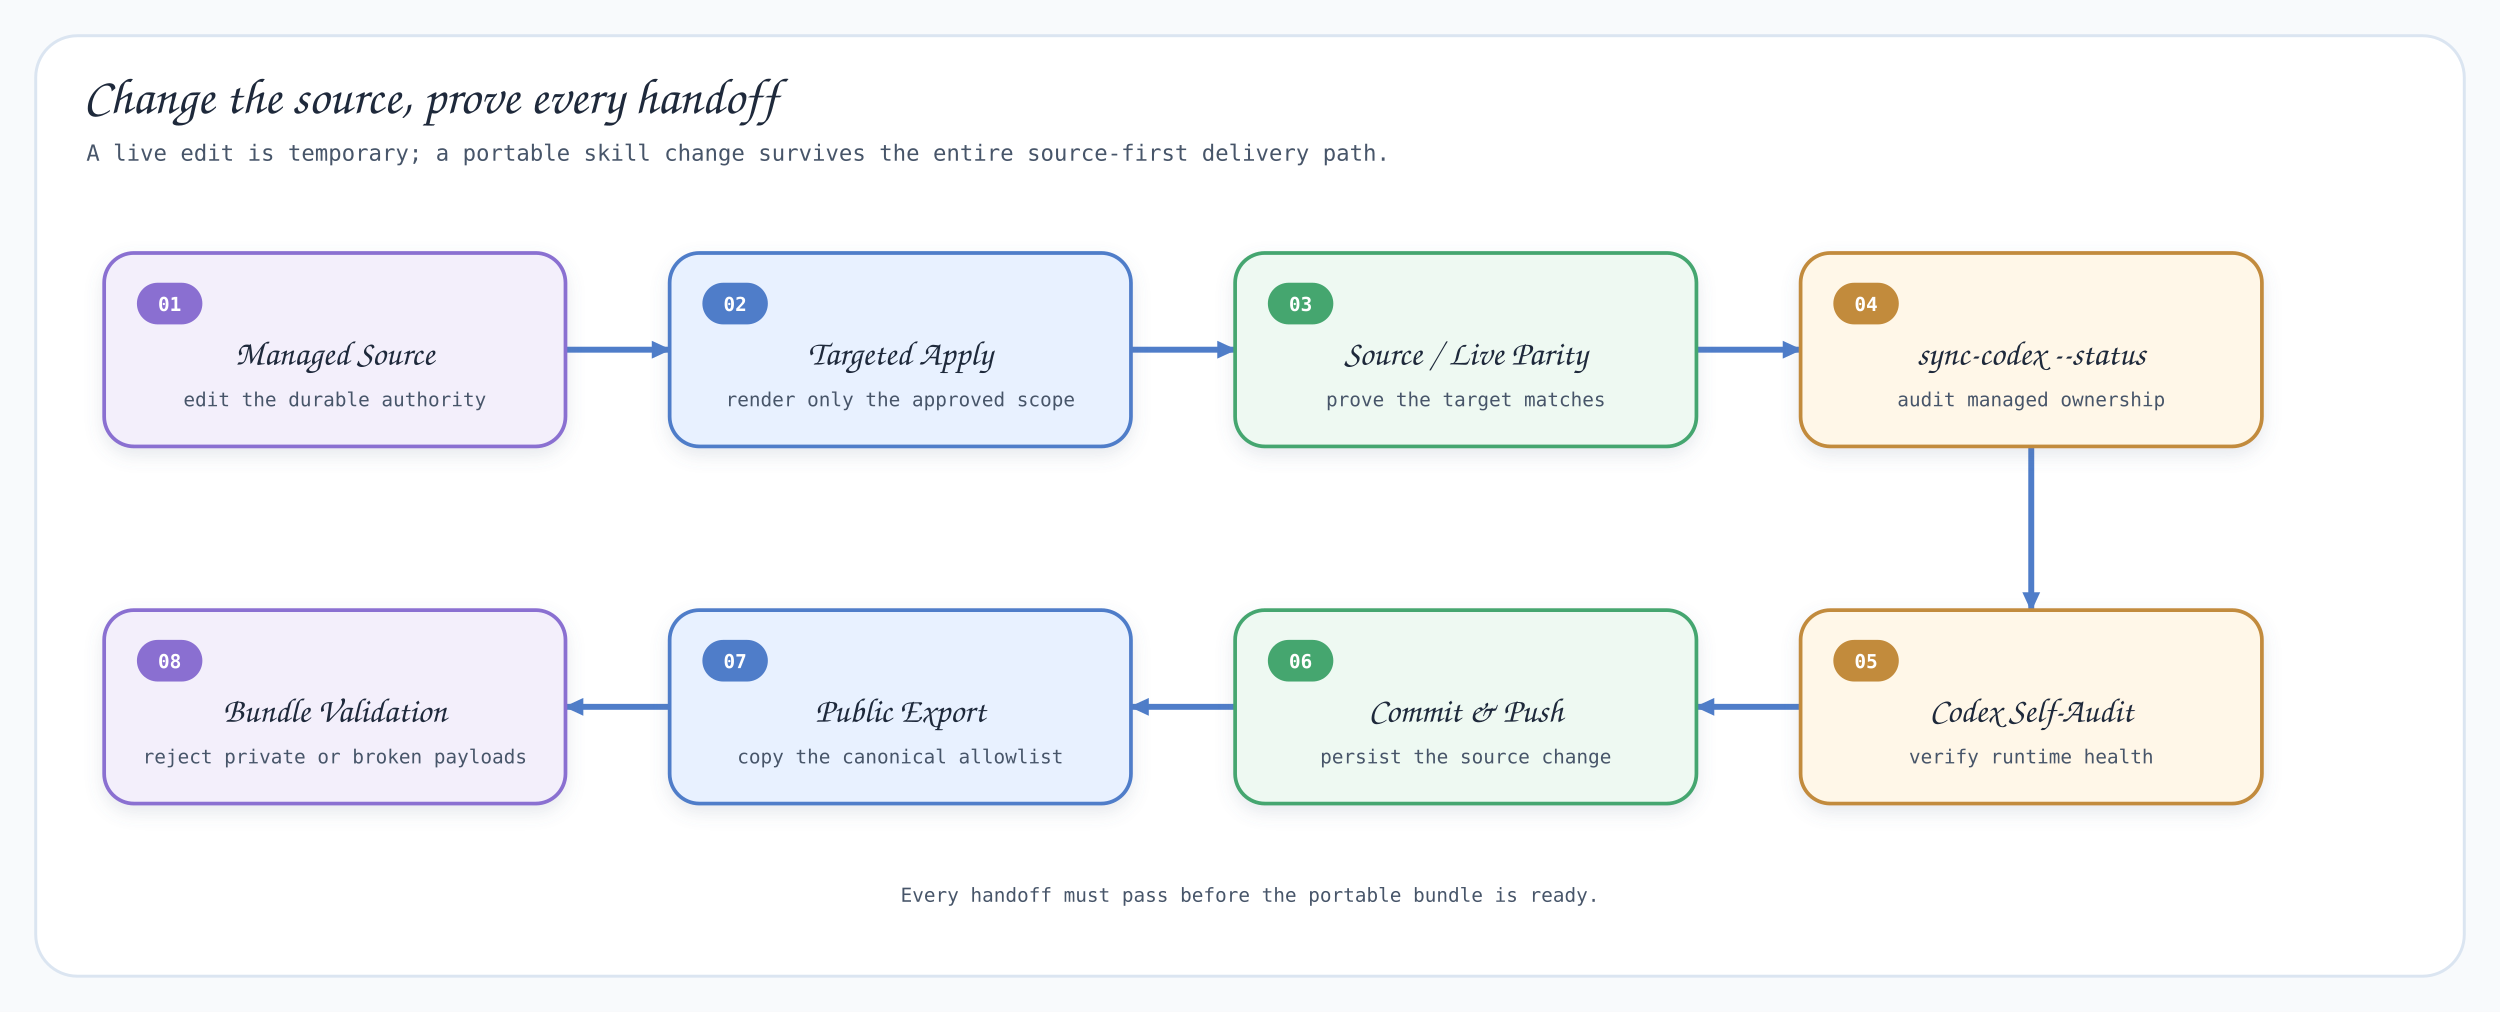
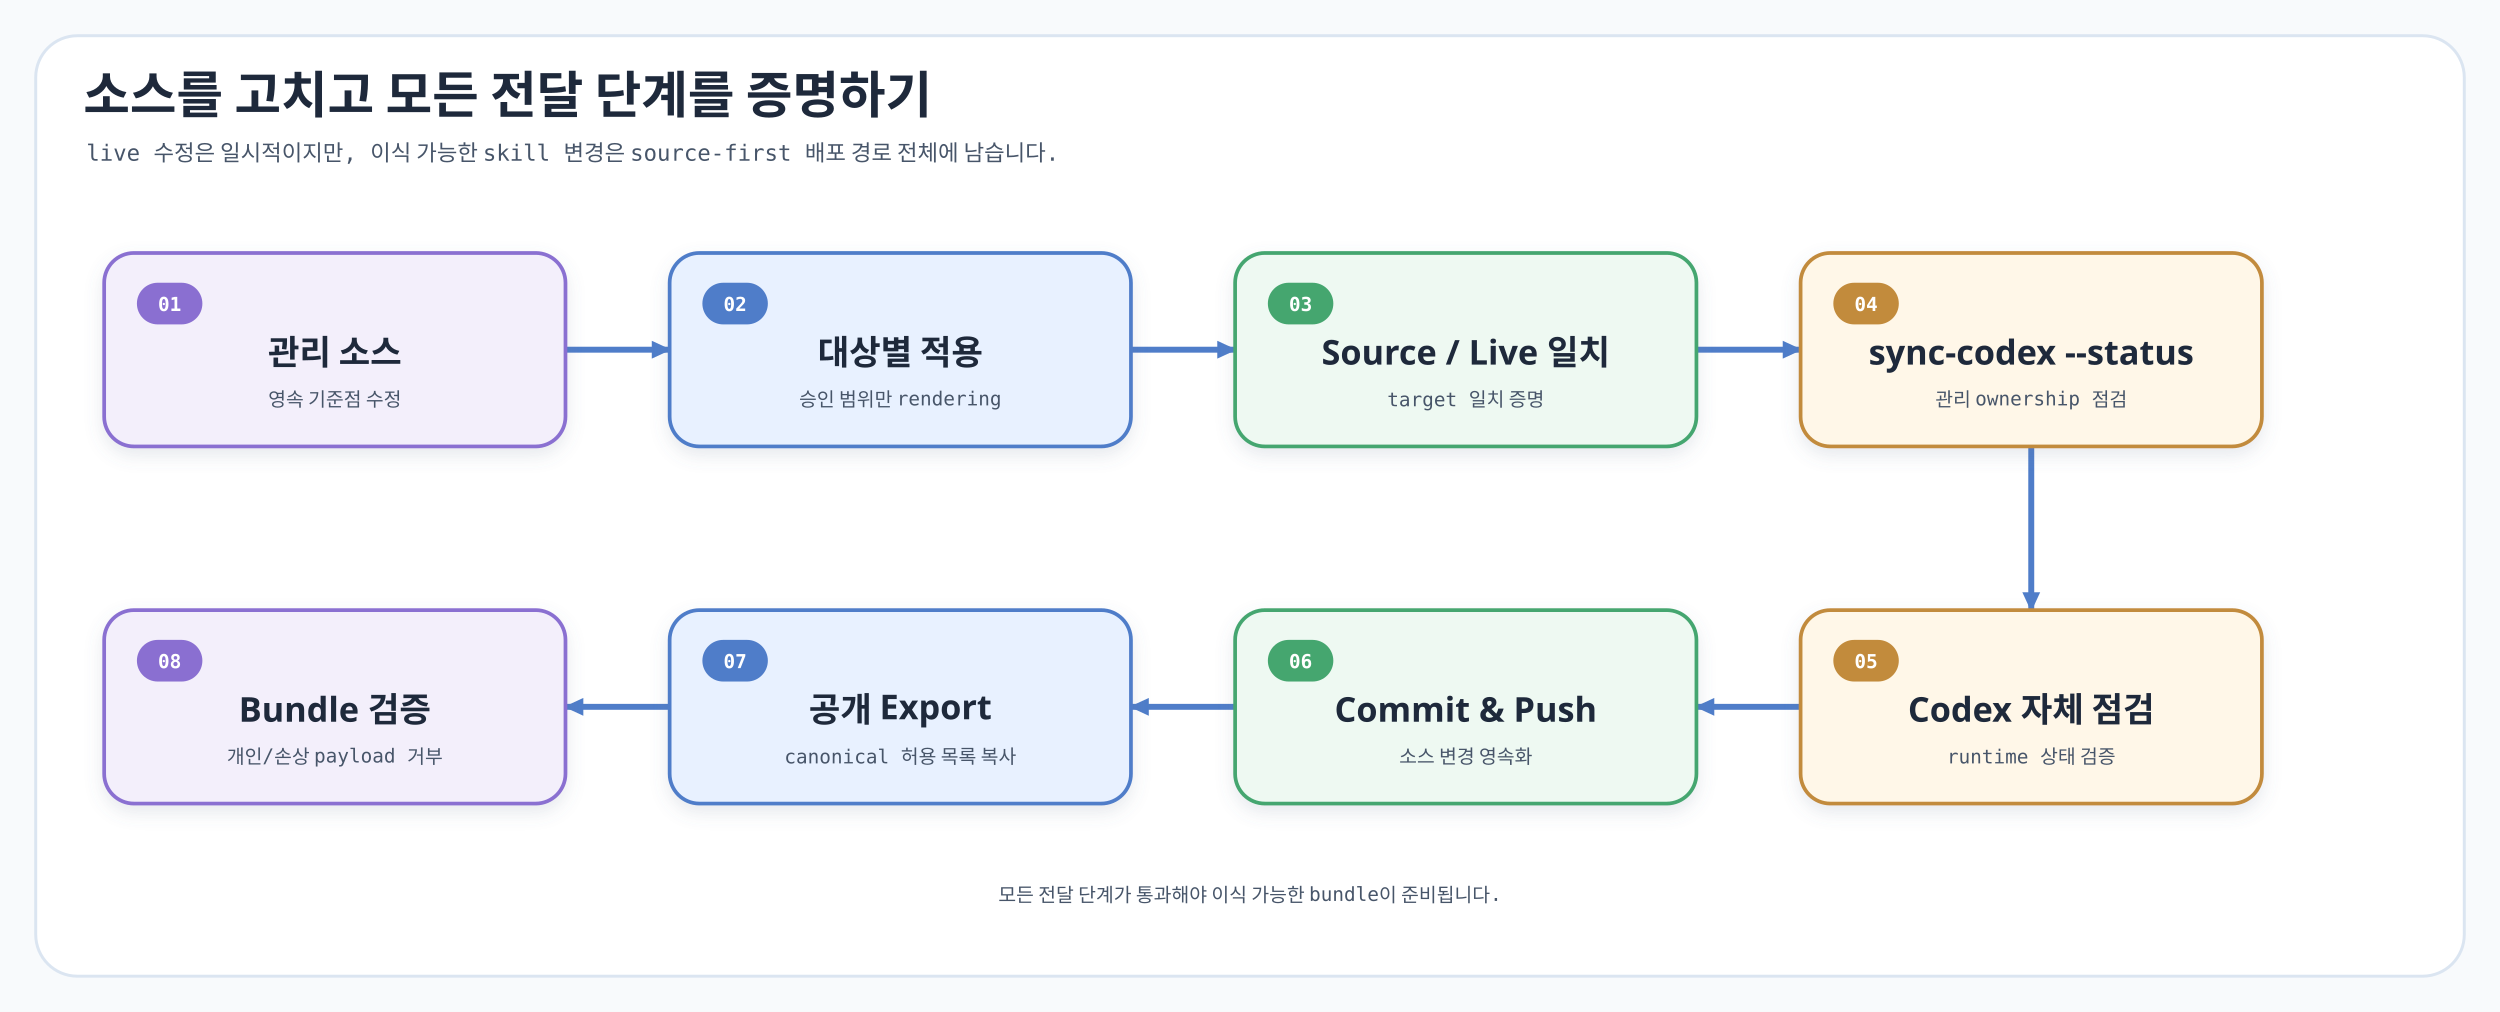
<svg xmlns="http://www.w3.org/2000/svg" viewBox="0 0 1680 680" width="1680" height="680">
  <style>
-     .title { font-family: 'Architects Daughter', 'Comic Sans MS', cursive; fill: #1e293b; font-size: 34px; }
-     .stage-title { font-family: 'Architects Daughter', 'Comic Sans MS', cursive; fill: #1e293b; font-size: 23px; }
-     .subtitle, .small, .step { font-family: 'Comic Mono', 'SFMono-Regular', Consolas, monospace; fill: #475569; }
+     .title { font-family: 'goorm Sans', sans-serif; fill: #1e293b; font-size: 34px; font-weight: 700; }
+     .stage-title { font-family: 'goorm Sans', sans-serif; fill: #1e293b; font-size: 23px; font-weight: 700; }
+     .subtitle, .small, .step { font-family: 'goorm Sans Code', monospace; fill: #475569; }
    .subtitle { font-size: 15px; }
    .small { font-size: 13px; }
    .step { font-size: 13px; font-weight: 700; }
    .connector { fill: none; stroke: #4f7dc9; stroke-width: 4; stroke-linecap: round; stroke-linejoin: round; }
  </style>
  <defs>
    <filter id="shadow" x="-20%" y="-20%" width="140%" height="150%">
      <feDropShadow dx="0" dy="5" stdDeviation="6" flood-color="#64748b" flood-opacity="0.16" />
    </filter>
    <marker id="arrow-blue-right" markerWidth="14" markerHeight="14" refX="12" refY="7" orient="auto" markerUnits="userSpaceOnUse">
      <path d="M 0 1 L 13 7 L 0 13 Z" fill="#4f7dc9" />
    </marker>
    <marker id="arrow-blue-left" markerWidth="14" markerHeight="14" refX="12" refY="7" orient="auto" markerUnits="userSpaceOnUse">
      <path d="M 0 1 L 13 7 L 0 13 Z" fill="#4f7dc9" />
    </marker>
  </defs>
  <rect width="1680" height="680" fill="#f8fafc" />
  <rect x="24" y="24" width="1632" height="632" rx="28" fill="#ffffff" stroke="#dbe5f1" stroke-width="2" />
-   <text x="56" y="76" class="title">Change the source, prove every handoff</text>
-   <text x="58" y="108" class="subtitle">A live edit is temporary; a portable skill change survives the entire source-first delivery path.</text>
+   <text x="56" y="76" class="title">소스를 고치고 모든 전달 단계를 증명하기</text>
+   <text x="58" y="108" class="subtitle">live 수정은 일시적이지만, 이식 가능한 skill 변경은 source-first 배포 경로 전체에 남습니다.</text>
  <path class="connector" d="M 380 235 H 450" marker-end="url(#arrow-blue-right)" />
  <path class="connector" d="M 760 235 H 830" marker-end="url(#arrow-blue-right)" />
  <path class="connector" d="M 1140 235 H 1210" marker-end="url(#arrow-blue-right)" />
  <path class="connector" d="M 1365 300 V 410" marker-end="url(#arrow-blue-right)" />
  <path class="connector" d="M 1210 475 H 1140" marker-end="url(#arrow-blue-left)" />
  <path class="connector" d="M 830 475 H 760" marker-end="url(#arrow-blue-left)" />
  <path class="connector" d="M 450 475 H 380" marker-end="url(#arrow-blue-left)" />
  <g filter="url(#shadow)">
    <rect class="card" x="70" y="170" width="310" height="130" rx="20" fill="#f3effb" stroke="#8a6fd1" stroke-width="2.5" />
    <rect class="card" x="450" y="170" width="310" height="130" rx="20" fill="#e8f1ff" stroke="#4f7dc9" stroke-width="2.5" />
    <rect class="card" x="830" y="170" width="310" height="130" rx="20" fill="#eef9f2" stroke="#45a66f" stroke-width="2.5" />
    <rect class="card" x="1210" y="170" width="310" height="130" rx="20" fill="#fff7e8" stroke="#c28b3c" stroke-width="2.5" />
    <rect class="card" x="1210" y="410" width="310" height="130" rx="20" fill="#fff7e8" stroke="#c28b3c" stroke-width="2.5" />
    <rect class="card" x="830" y="410" width="310" height="130" rx="20" fill="#eef9f2" stroke="#45a66f" stroke-width="2.5" />
    <rect class="card" x="450" y="410" width="310" height="130" rx="20" fill="#e8f1ff" stroke="#4f7dc9" stroke-width="2.5" />
    <rect class="card" x="70" y="410" width="310" height="130" rx="20" fill="#f3effb" stroke="#8a6fd1" stroke-width="2.5" />
  </g>
  <g>
    <rect x="92" y="190" width="44" height="28" rx="14" fill="#8a6fd1" />
    <rect x="472" y="190" width="44" height="28" rx="14" fill="#4f7dc9" />
    <rect x="852" y="190" width="44" height="28" rx="14" fill="#45a66f" />
    <rect x="1232" y="190" width="44" height="28" rx="14" fill="#c28b3c" />
    <rect x="1232" y="430" width="44" height="28" rx="14" fill="#c28b3c" />
    <rect x="852" y="430" width="44" height="28" rx="14" fill="#45a66f" />
    <rect x="472" y="430" width="44" height="28" rx="14" fill="#4f7dc9" />
    <rect x="92" y="430" width="44" height="28" rx="14" fill="#8a6fd1" />
  </g>
  <g font-family="'Comic Mono', 'SFMono-Regular', Consolas, monospace" font-size="13" font-weight="700" fill="#ffffff" text-anchor="middle">
    <text x="114" y="209">01</text>
    <text x="494" y="209">02</text>
    <text x="874" y="209">03</text>
    <text x="1254" y="209">04</text>
    <text x="1254" y="449">05</text>
    <text x="874" y="449">06</text>
    <text x="494" y="449">07</text>
    <text x="114" y="449">08</text>
  </g>
-   <text x="225" y="245" text-anchor="middle" class="stage-title">Managed Source</text>
-   <text x="225" y="273" text-anchor="middle" class="small">edit the durable authority</text>
-   <text x="605" y="245" text-anchor="middle" class="stage-title">Targeted Apply</text>
-   <text x="605" y="273" text-anchor="middle" class="small">render only the approved scope</text>
-   <text x="985" y="245" text-anchor="middle" class="stage-title">Source / Live Parity</text>
-   <text x="985" y="273" text-anchor="middle" class="small">prove the target matches</text>
+   <text x="225" y="245" text-anchor="middle" class="stage-title">관리 소스</text>
+   <text x="225" y="273" text-anchor="middle" class="small">영속 기준점 수정</text>
+   <text x="605" y="245" text-anchor="middle" class="stage-title">대상별 적용</text>
+   <text x="605" y="273" text-anchor="middle" class="small">승인 범위만 rendering</text>
+   <text x="985" y="245" text-anchor="middle" class="stage-title">Source / Live 일치</text>
+   <text x="985" y="273" text-anchor="middle" class="small">target 일치 증명</text>
  <text x="1365" y="245" text-anchor="middle" class="stage-title">sync-codex --status</text>
-   <text x="1365" y="273" text-anchor="middle" class="small">audit managed ownership</text>
-   <text x="1365" y="485" text-anchor="middle" class="stage-title">Codex Self-Audit</text>
-   <text x="1365" y="513" text-anchor="middle" class="small">verify runtime health</text>
+   <text x="1365" y="273" text-anchor="middle" class="small">관리 ownership 점검</text>
+   <text x="1365" y="485" text-anchor="middle" class="stage-title">Codex 자체 점검</text>
+   <text x="1365" y="513" text-anchor="middle" class="small">runtime 상태 검증</text>
  <text x="985" y="485" text-anchor="middle" class="stage-title">Commit &amp; Push</text>
-   <text x="985" y="513" text-anchor="middle" class="small">persist the source change</text>
-   <text x="605" y="485" text-anchor="middle" class="stage-title">Public Export</text>
-   <text x="605" y="513" text-anchor="middle" class="small">copy the canonical allowlist</text>
-   <text x="225" y="485" text-anchor="middle" class="stage-title">Bundle Validation</text>
-   <text x="225" y="513" text-anchor="middle" class="small">reject private or broken payloads</text>
-   <text x="840" y="606" text-anchor="middle" class="small">Every handoff must pass before the portable bundle is ready.</text>
+   <text x="985" y="513" text-anchor="middle" class="small">소스 변경 영속화</text>
+   <text x="605" y="485" text-anchor="middle" class="stage-title">공개 Export</text>
+   <text x="605" y="513" text-anchor="middle" class="small">canonical 허용 목록 복사</text>
+   <text x="225" y="485" text-anchor="middle" class="stage-title">Bundle 검증</text>
+   <text x="225" y="513" text-anchor="middle" class="small">개인/손상 payload 거부</text>
+   <text x="840" y="606" text-anchor="middle" class="small">모든 전달 단계가 통과해야 이식 가능한 bundle이 준비됩니다.</text>
</svg>
